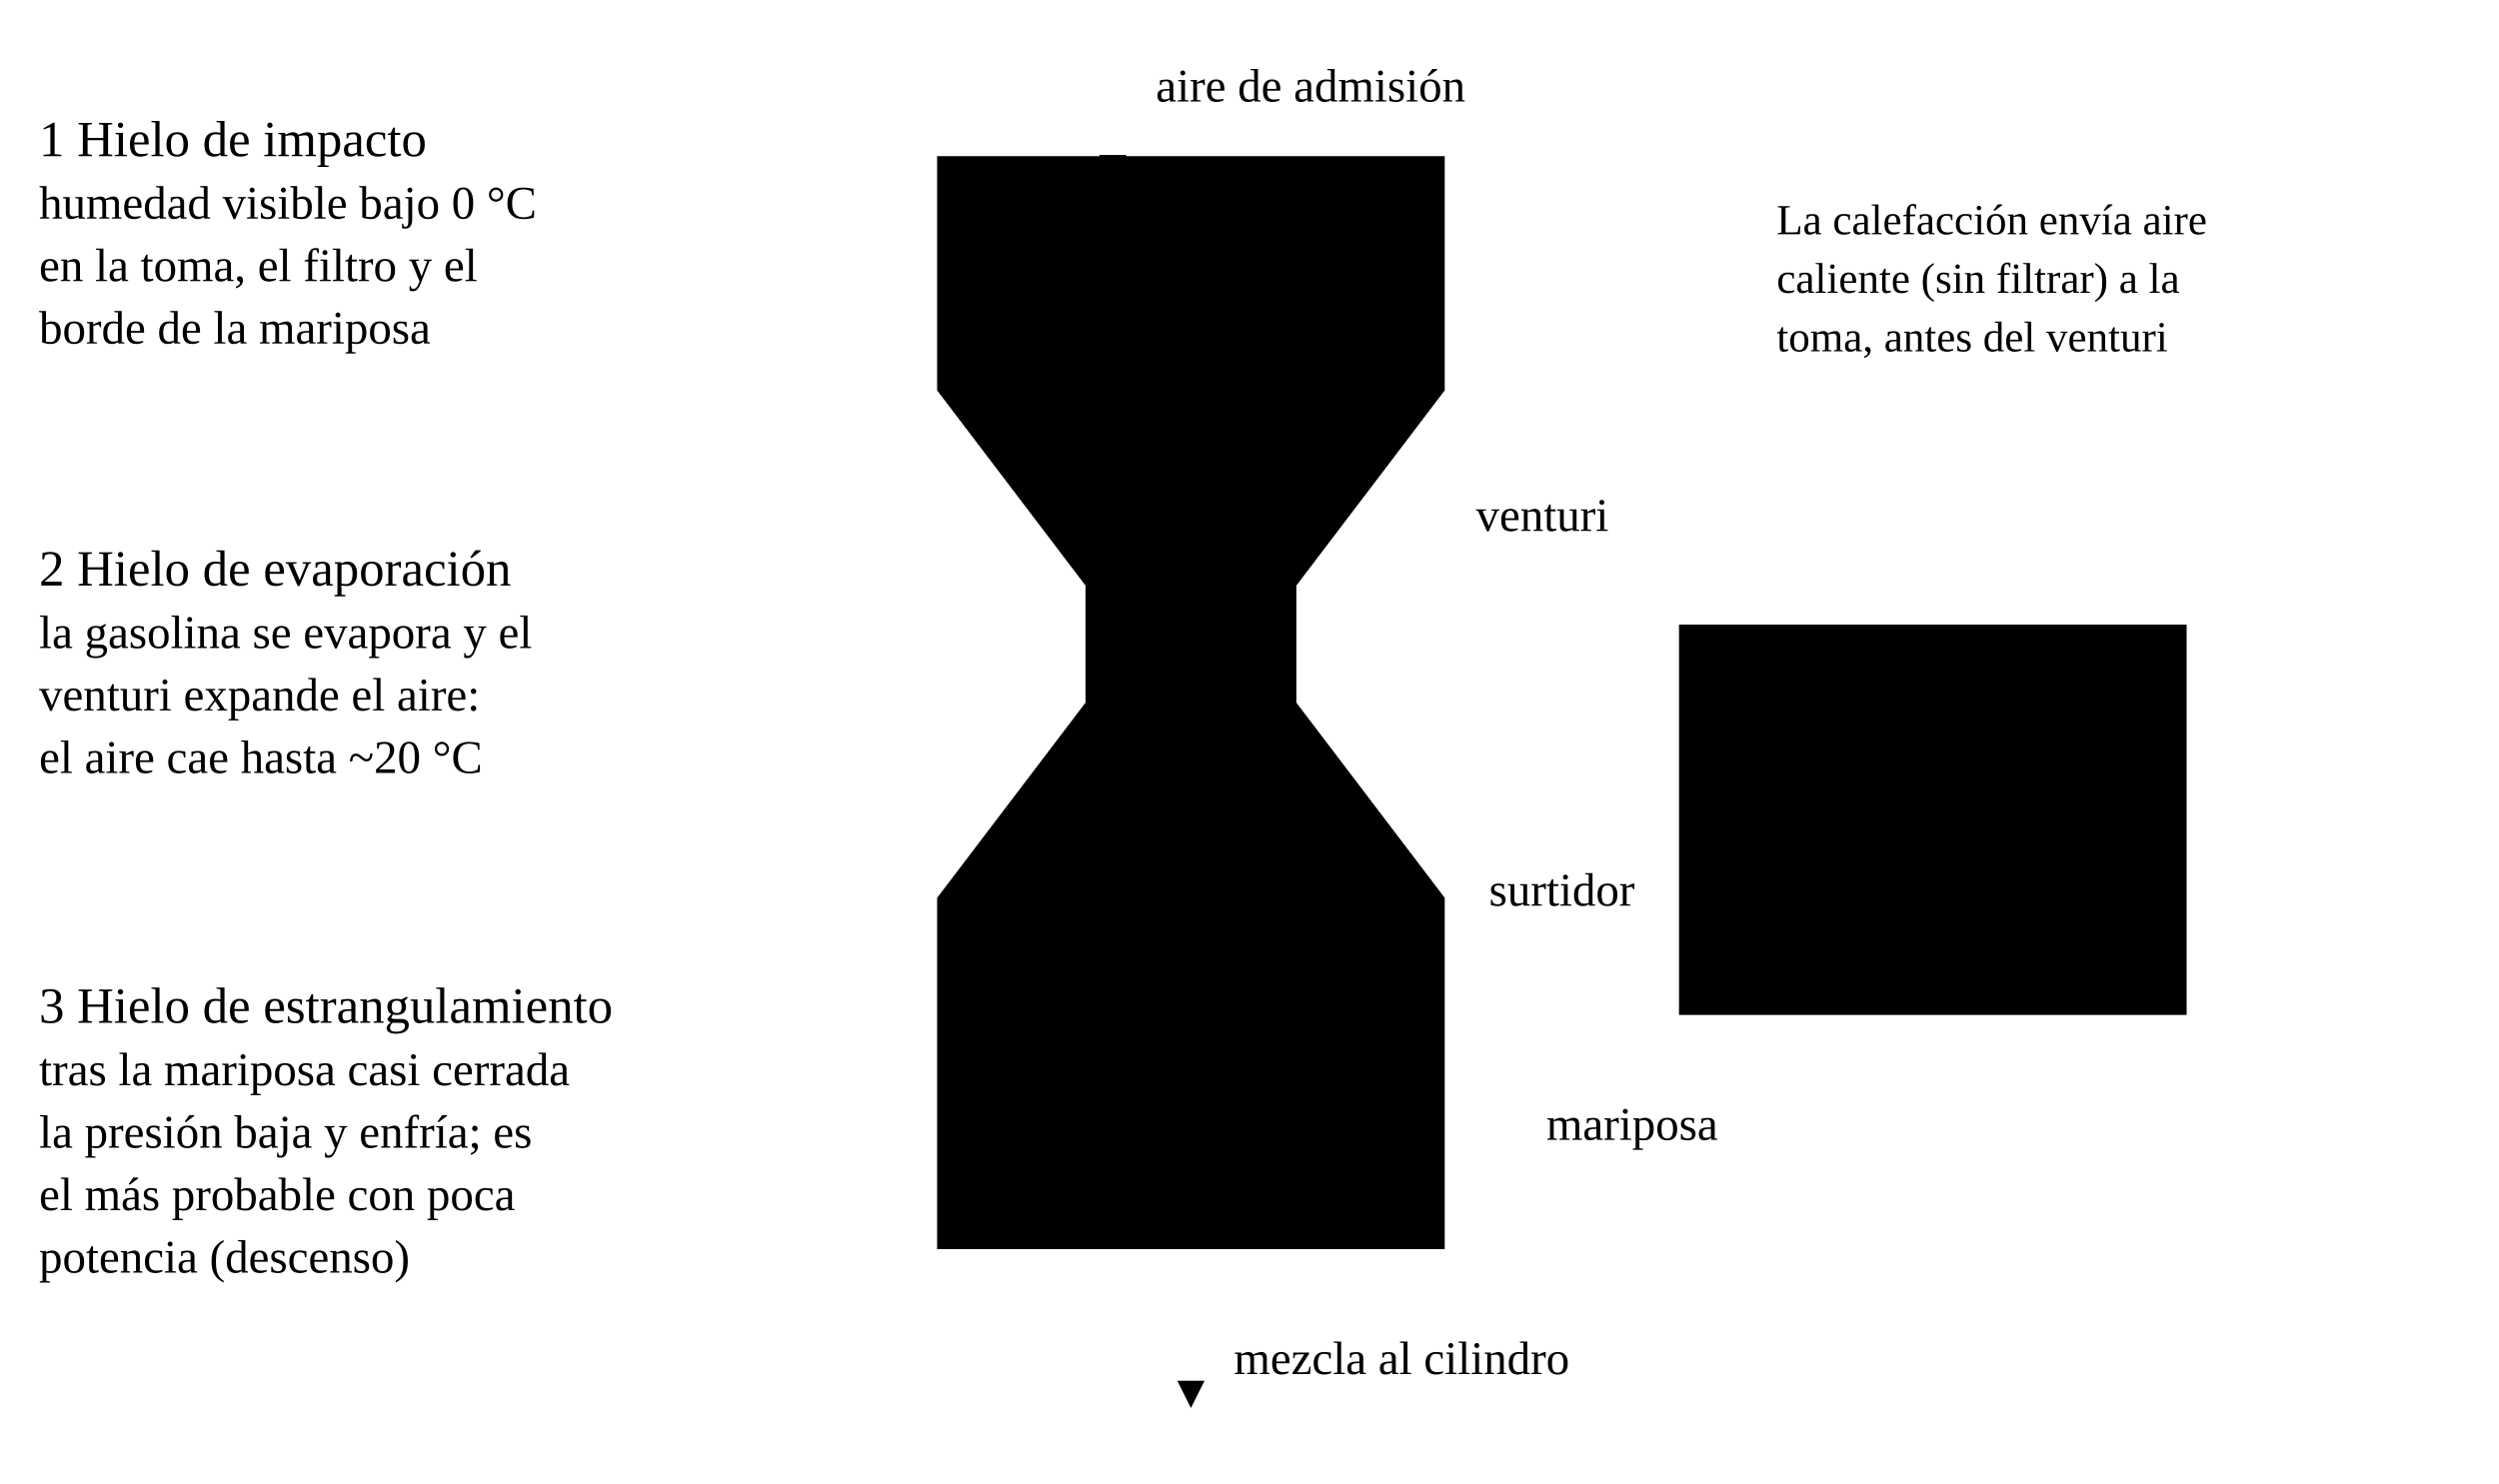
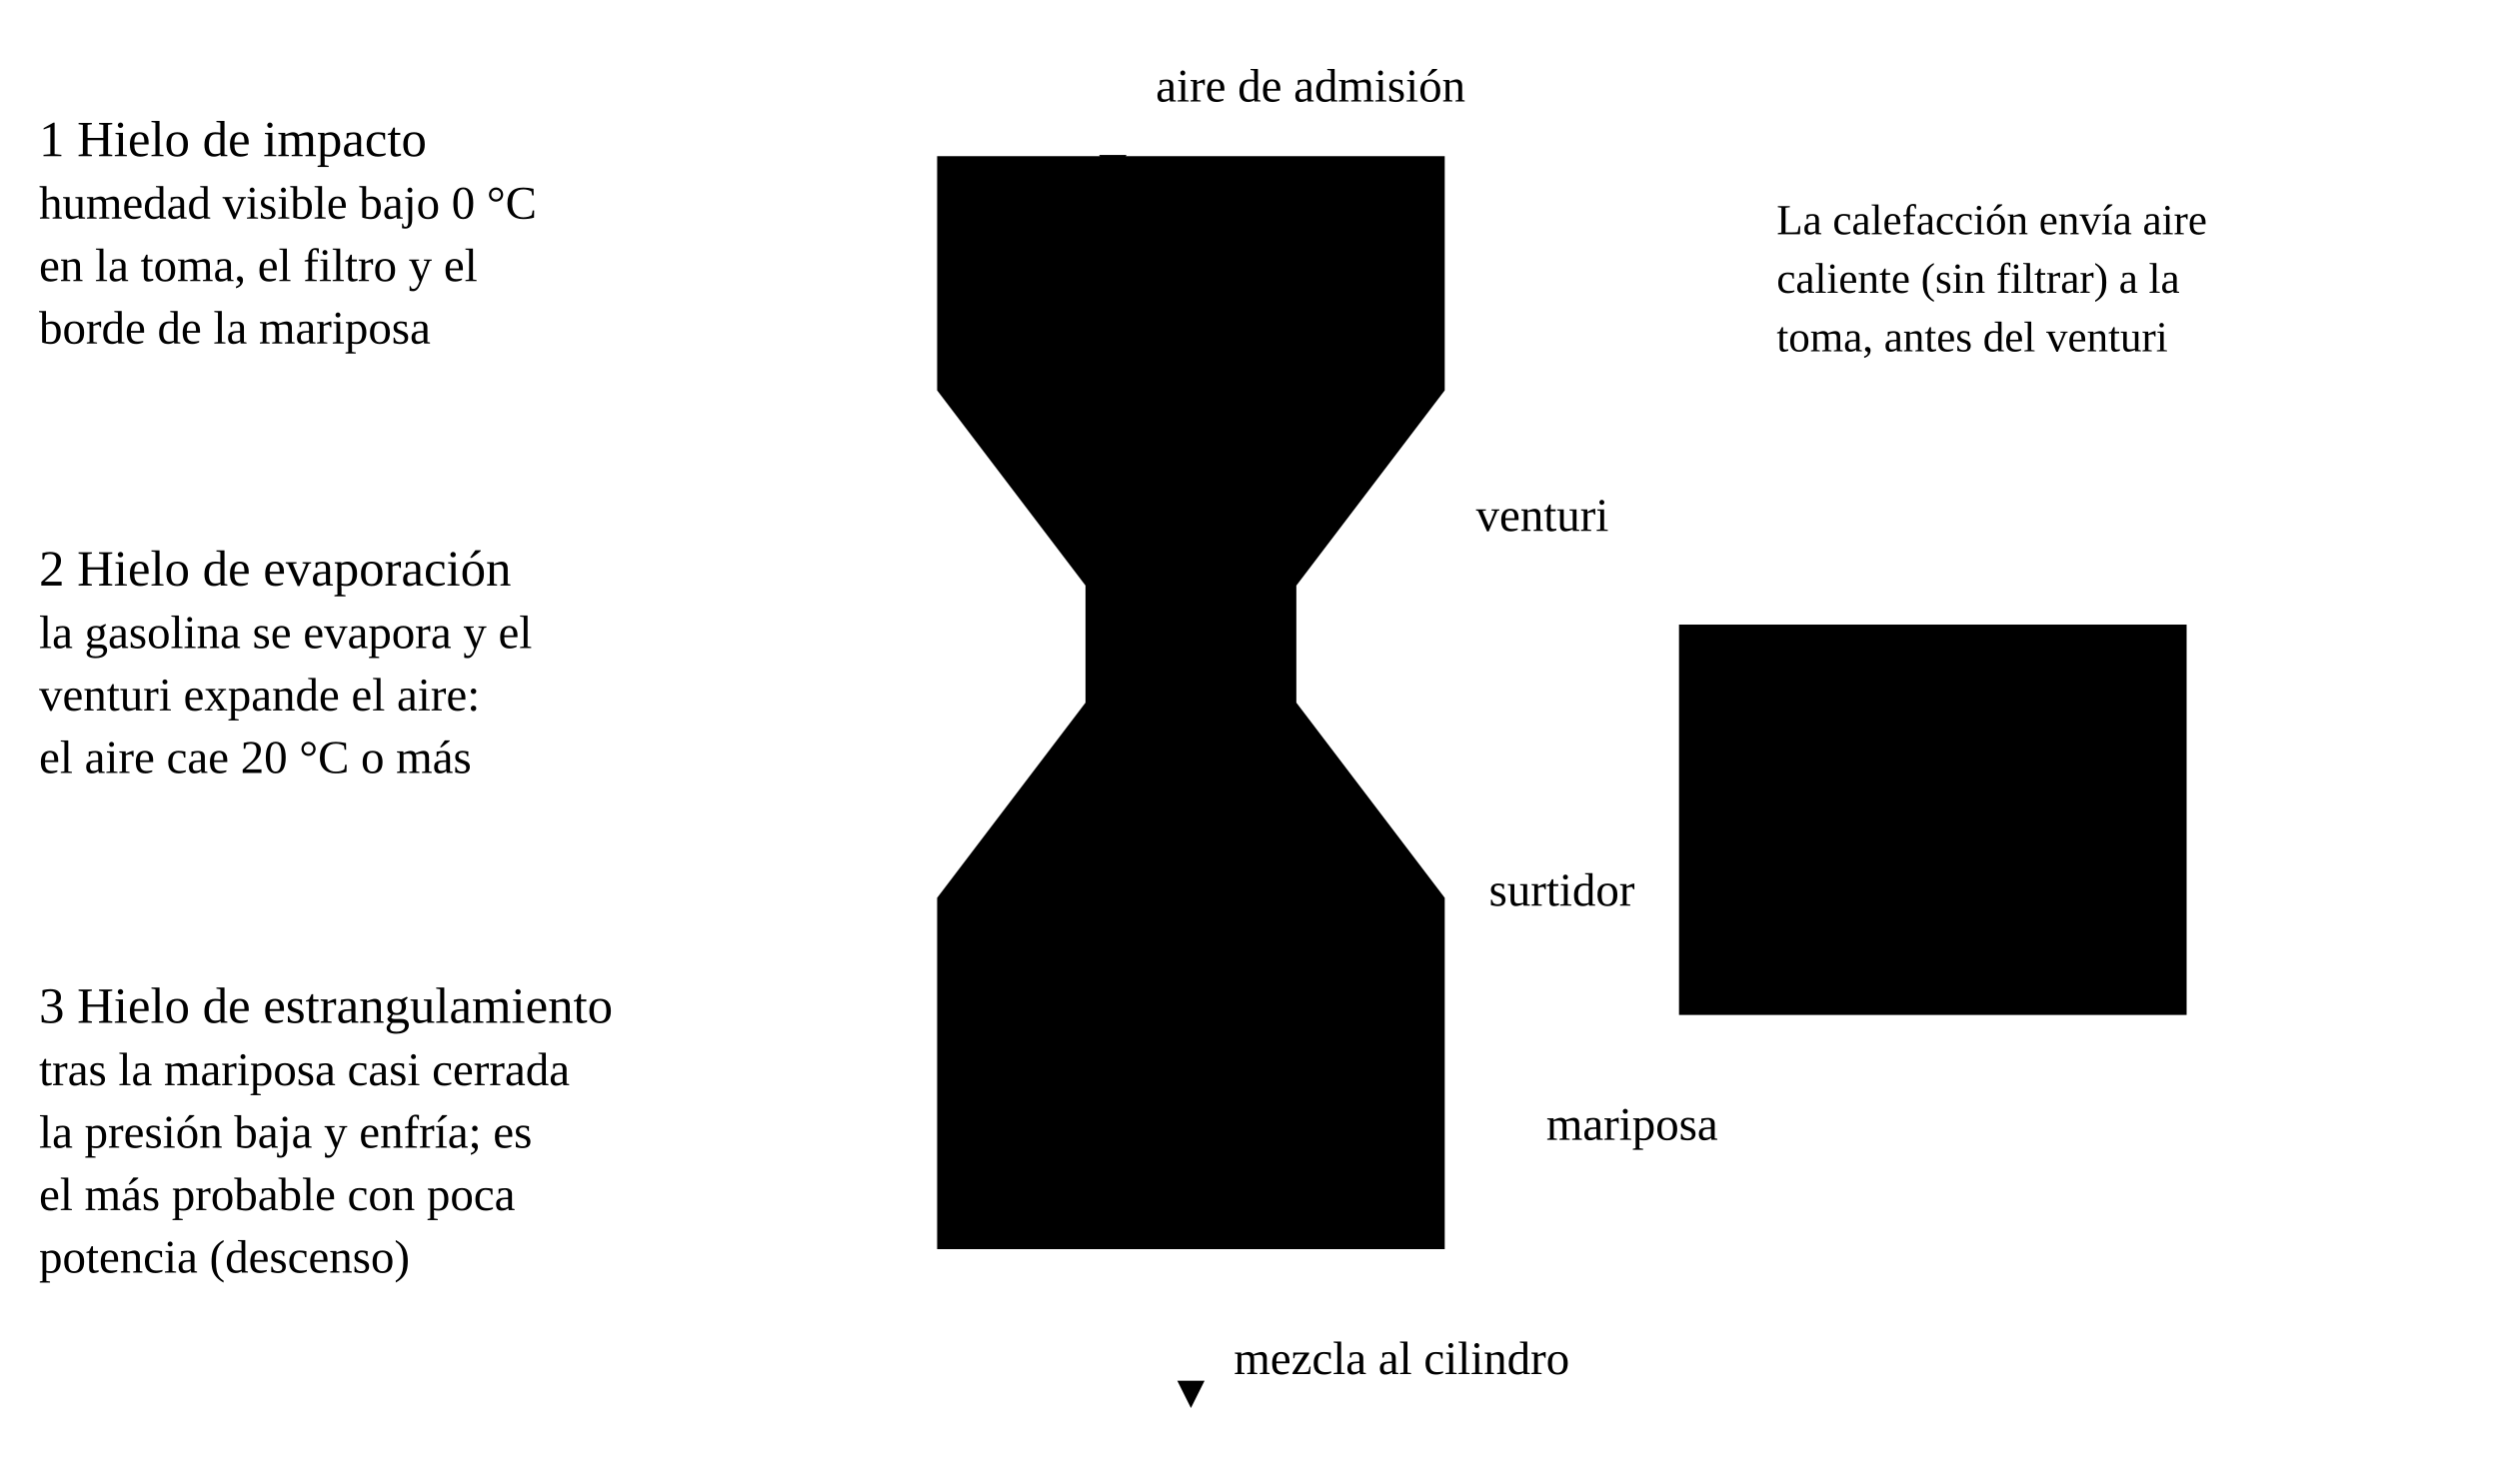
<svg xmlns="http://www.w3.org/2000/svg" viewBox="0 0 640 380">
  <defs>
    <marker id="020-carburador-f" viewBox="0 0 10 10" refX="9" refY="5" markerWidth="7" markerHeight="7" orient="auto-start-reverse">
      <path d="M0 0L10 5L0 10z" class="ink-fill" />
    </marker>
  </defs>
  <polygon points="250,40 250,100 288,150 288,180 250,230 250,320 380,320 380,230 342,180 342,150 380,100 380,40" class="ac" transform="translate(-10 0)" />
  <line x1="285" y1="14" x2="285" y2="46" class="ln thick" marker-end="url(#020-carburador-f)" />
  <text x="296" y="26" class="tx2">aire de admisión</text>
  <line x1="305" y1="322" x2="305" y2="360" class="ln thick" marker-end="url(#020-carburador-f)" />
  <text x="316" y="352" class="tx2">mezcla al cilindro</text>
  <rect x="430" y="160" width="130" height="100" class="soft" />
  <rect x="432" y="205" width="126" height="53" class="wa" />
  <ellipse cx="495" cy="205" rx="24" ry="8" class="ln2" />
  <text x="495" y="186" class="tx2" text-anchor="middle">cuba de flotador</text>
  <path d="M430 240 H352 V166 H332" class="wa-ln thick" fill="none" />
  <text x="400" y="232" class="tx2" text-anchor="middle">surtidor</text>
  <text x="378" y="136" class="tx2">venturi</text>
  <line x1="245" y1="276" x2="355" y2="300" class="ln thick" />
  <circle cx="300" cy="288" r="4" class="ink-fill" />
  <text x="396" y="292" class="tx2">mariposa</text>
  <ellipse cx="270" cy="72" rx="48" ry="20" class="wa-ln dash" fill="none" />
  <ellipse cx="290" cy="166" rx="56" ry="24" class="wa-ln dash" fill="none" />
  <ellipse cx="300" cy="290" rx="66" ry="20" class="wa-ln dash" fill="none" />
  <text x="10" y="40" class="txw b" font-size="13">1 Hielo de impacto</text>
  <text x="10" y="56" class="tx2">humedad visible bajo 0 °C</text>
  <text x="10" y="72" class="tx2">en la toma, el filtro y el</text>
  <text x="10" y="88" class="tx2">borde de la mariposa</text>
  <line x1="150" y1="64" x2="222" y2="68" class="ln2" />
  <text x="10" y="150" class="txw b" font-size="13">2 Hielo de evaporación</text>
  <text x="10" y="166" class="tx2">la gasolina se evapora y el</text>
  <text x="10" y="182" class="tx2">venturi expande el aire:</text>
-   <text x="10" y="198" class="tx2">el aire cae hasta ~20 °C</text>
+   <text x="10" y="198" class="tx2">el aire cae 20 °C o más</text>
  <line x1="150" y1="170" x2="236" y2="168" class="ln2" />
  <text x="10" y="262" class="txw b" font-size="13">3 Hielo de estrangulamiento</text>
  <text x="10" y="278" class="tx2">tras la mariposa casi cerrada</text>
  <text x="10" y="294" class="tx2">la presión baja y enfría; es</text>
  <text x="10" y="310" class="tx2">el más probable con poca</text>
  <text x="10" y="326" class="tx2">potencia (descenso)</text>
  <line x1="150" y1="282" x2="232" y2="288" class="ln2" />
  <text x="455" y="60" class="tx2" font-size="11">La calefacción envía aire</text>
  <text x="455" y="75" class="tx2" font-size="11">caliente (sin filtrar) a la</text>
  <text x="455" y="90" class="tx2" font-size="11">toma, antes del venturi</text>
</svg>
